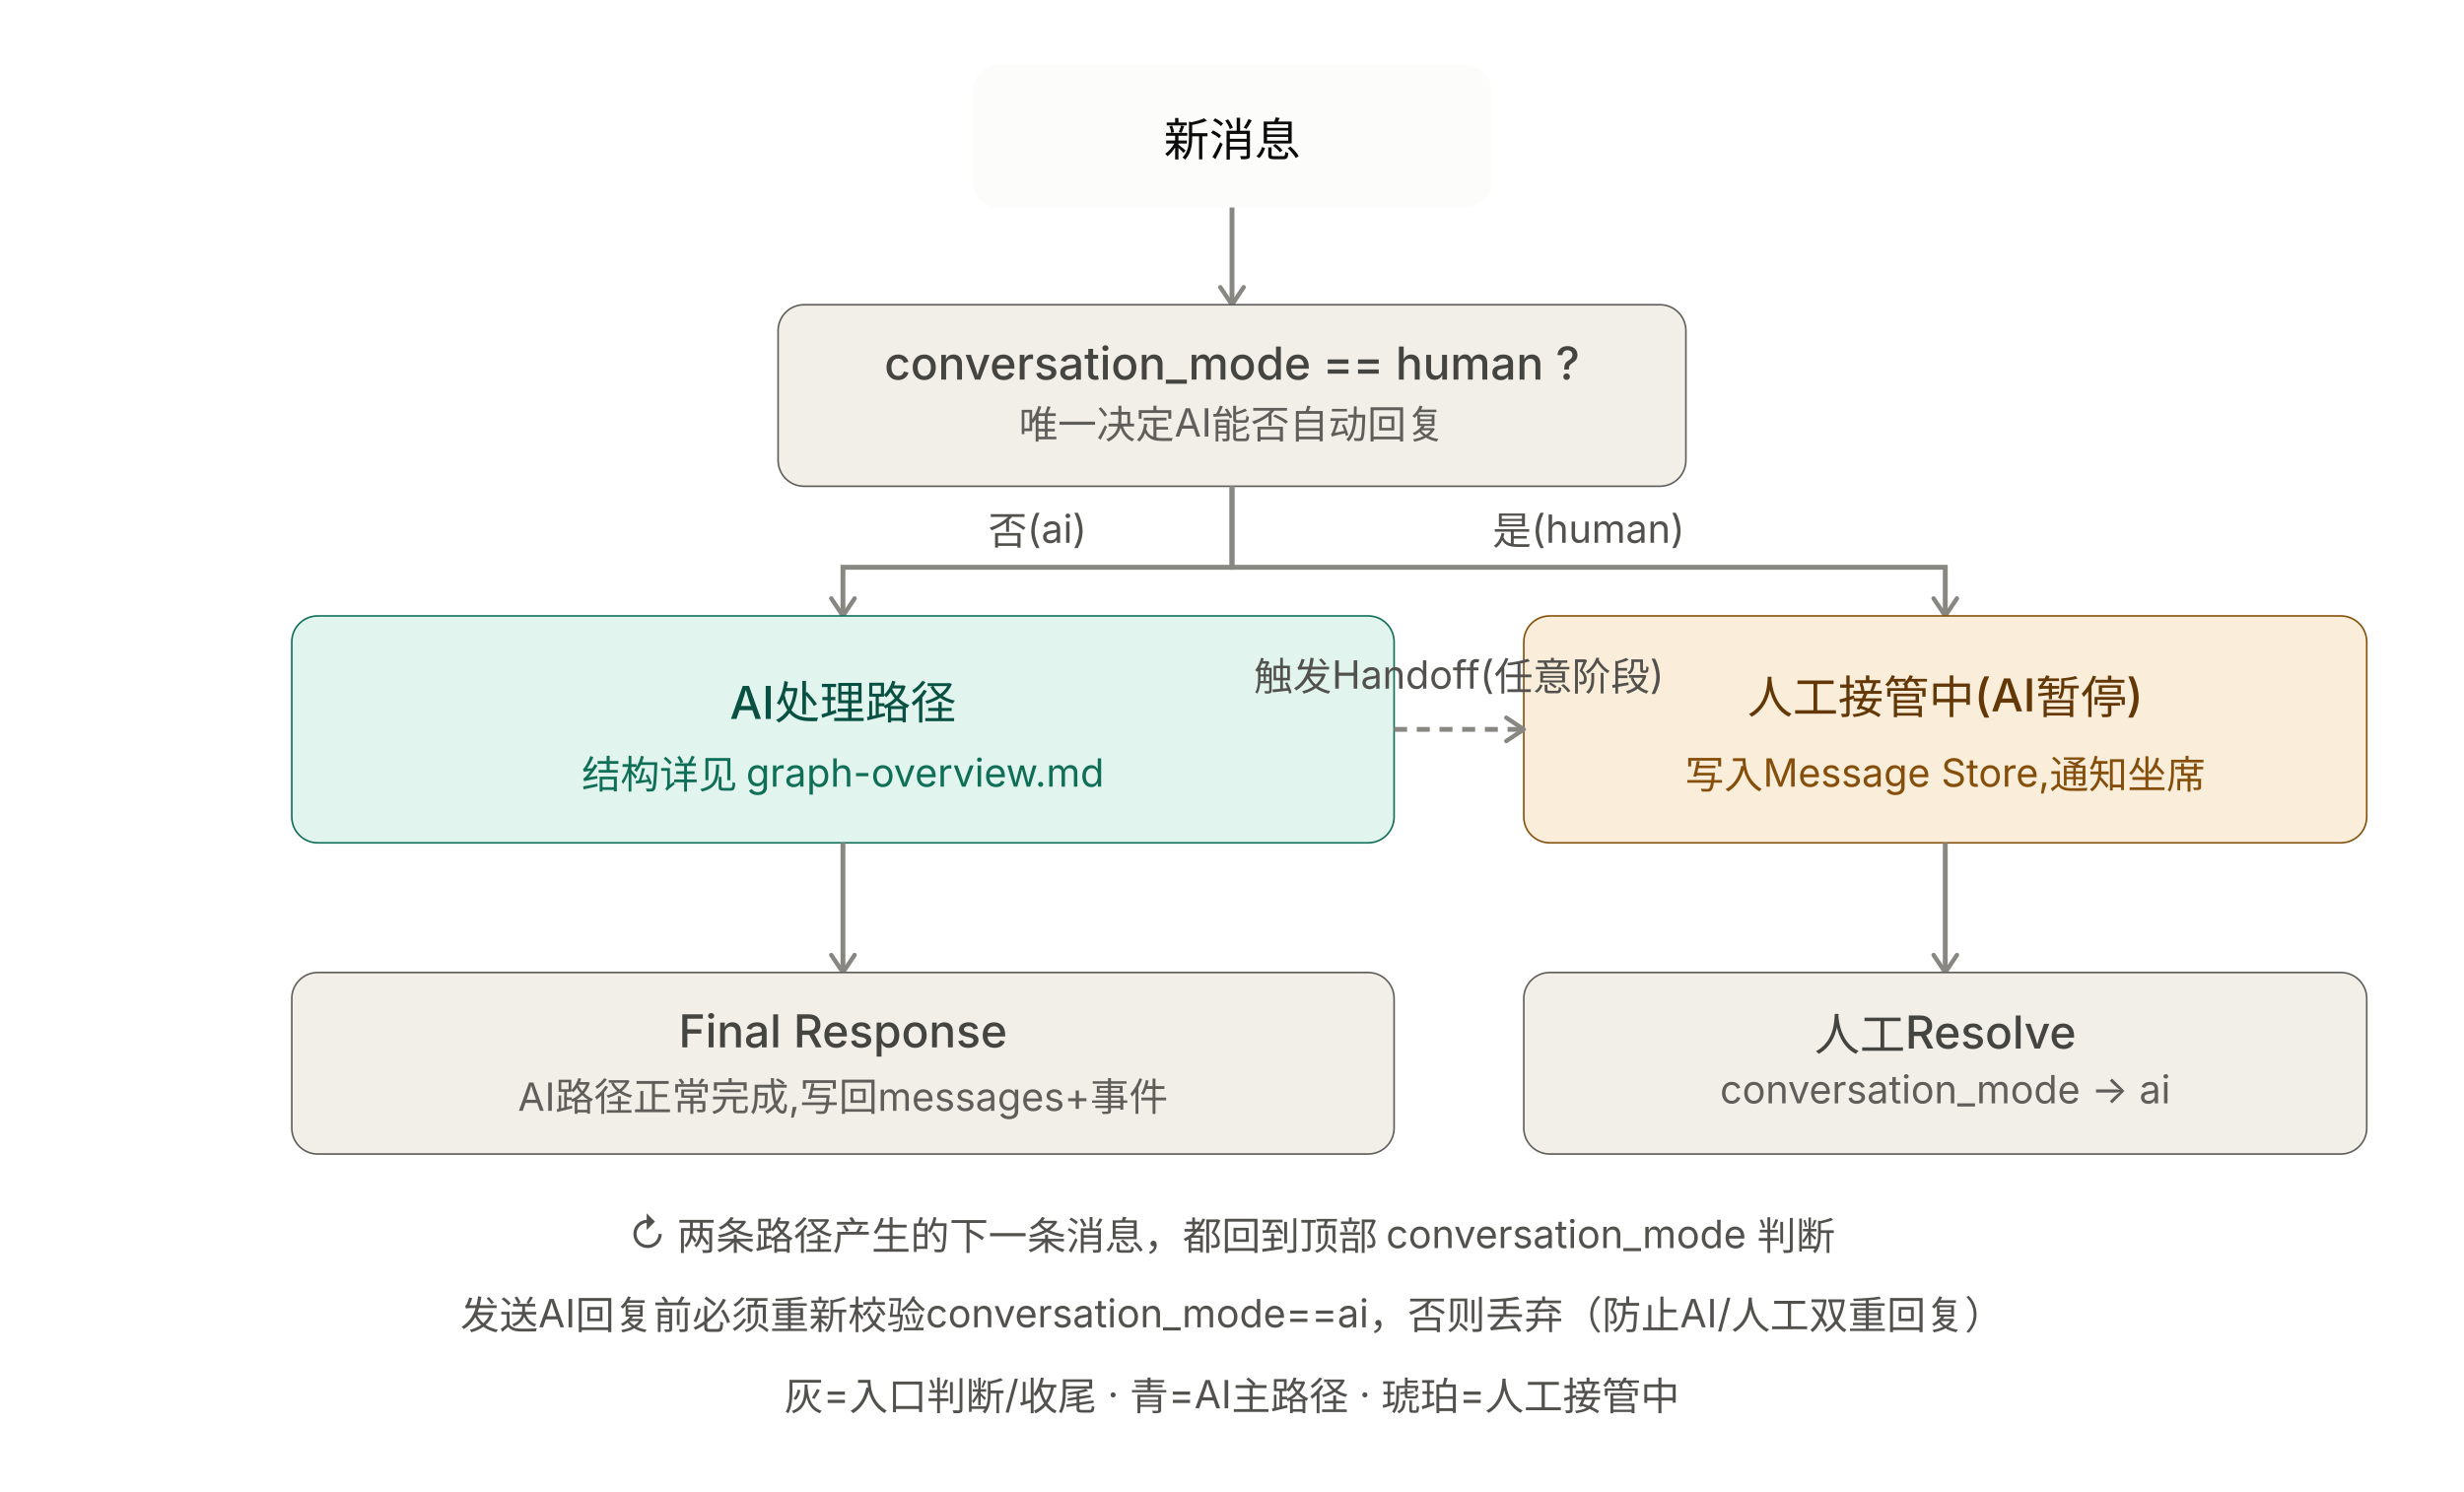
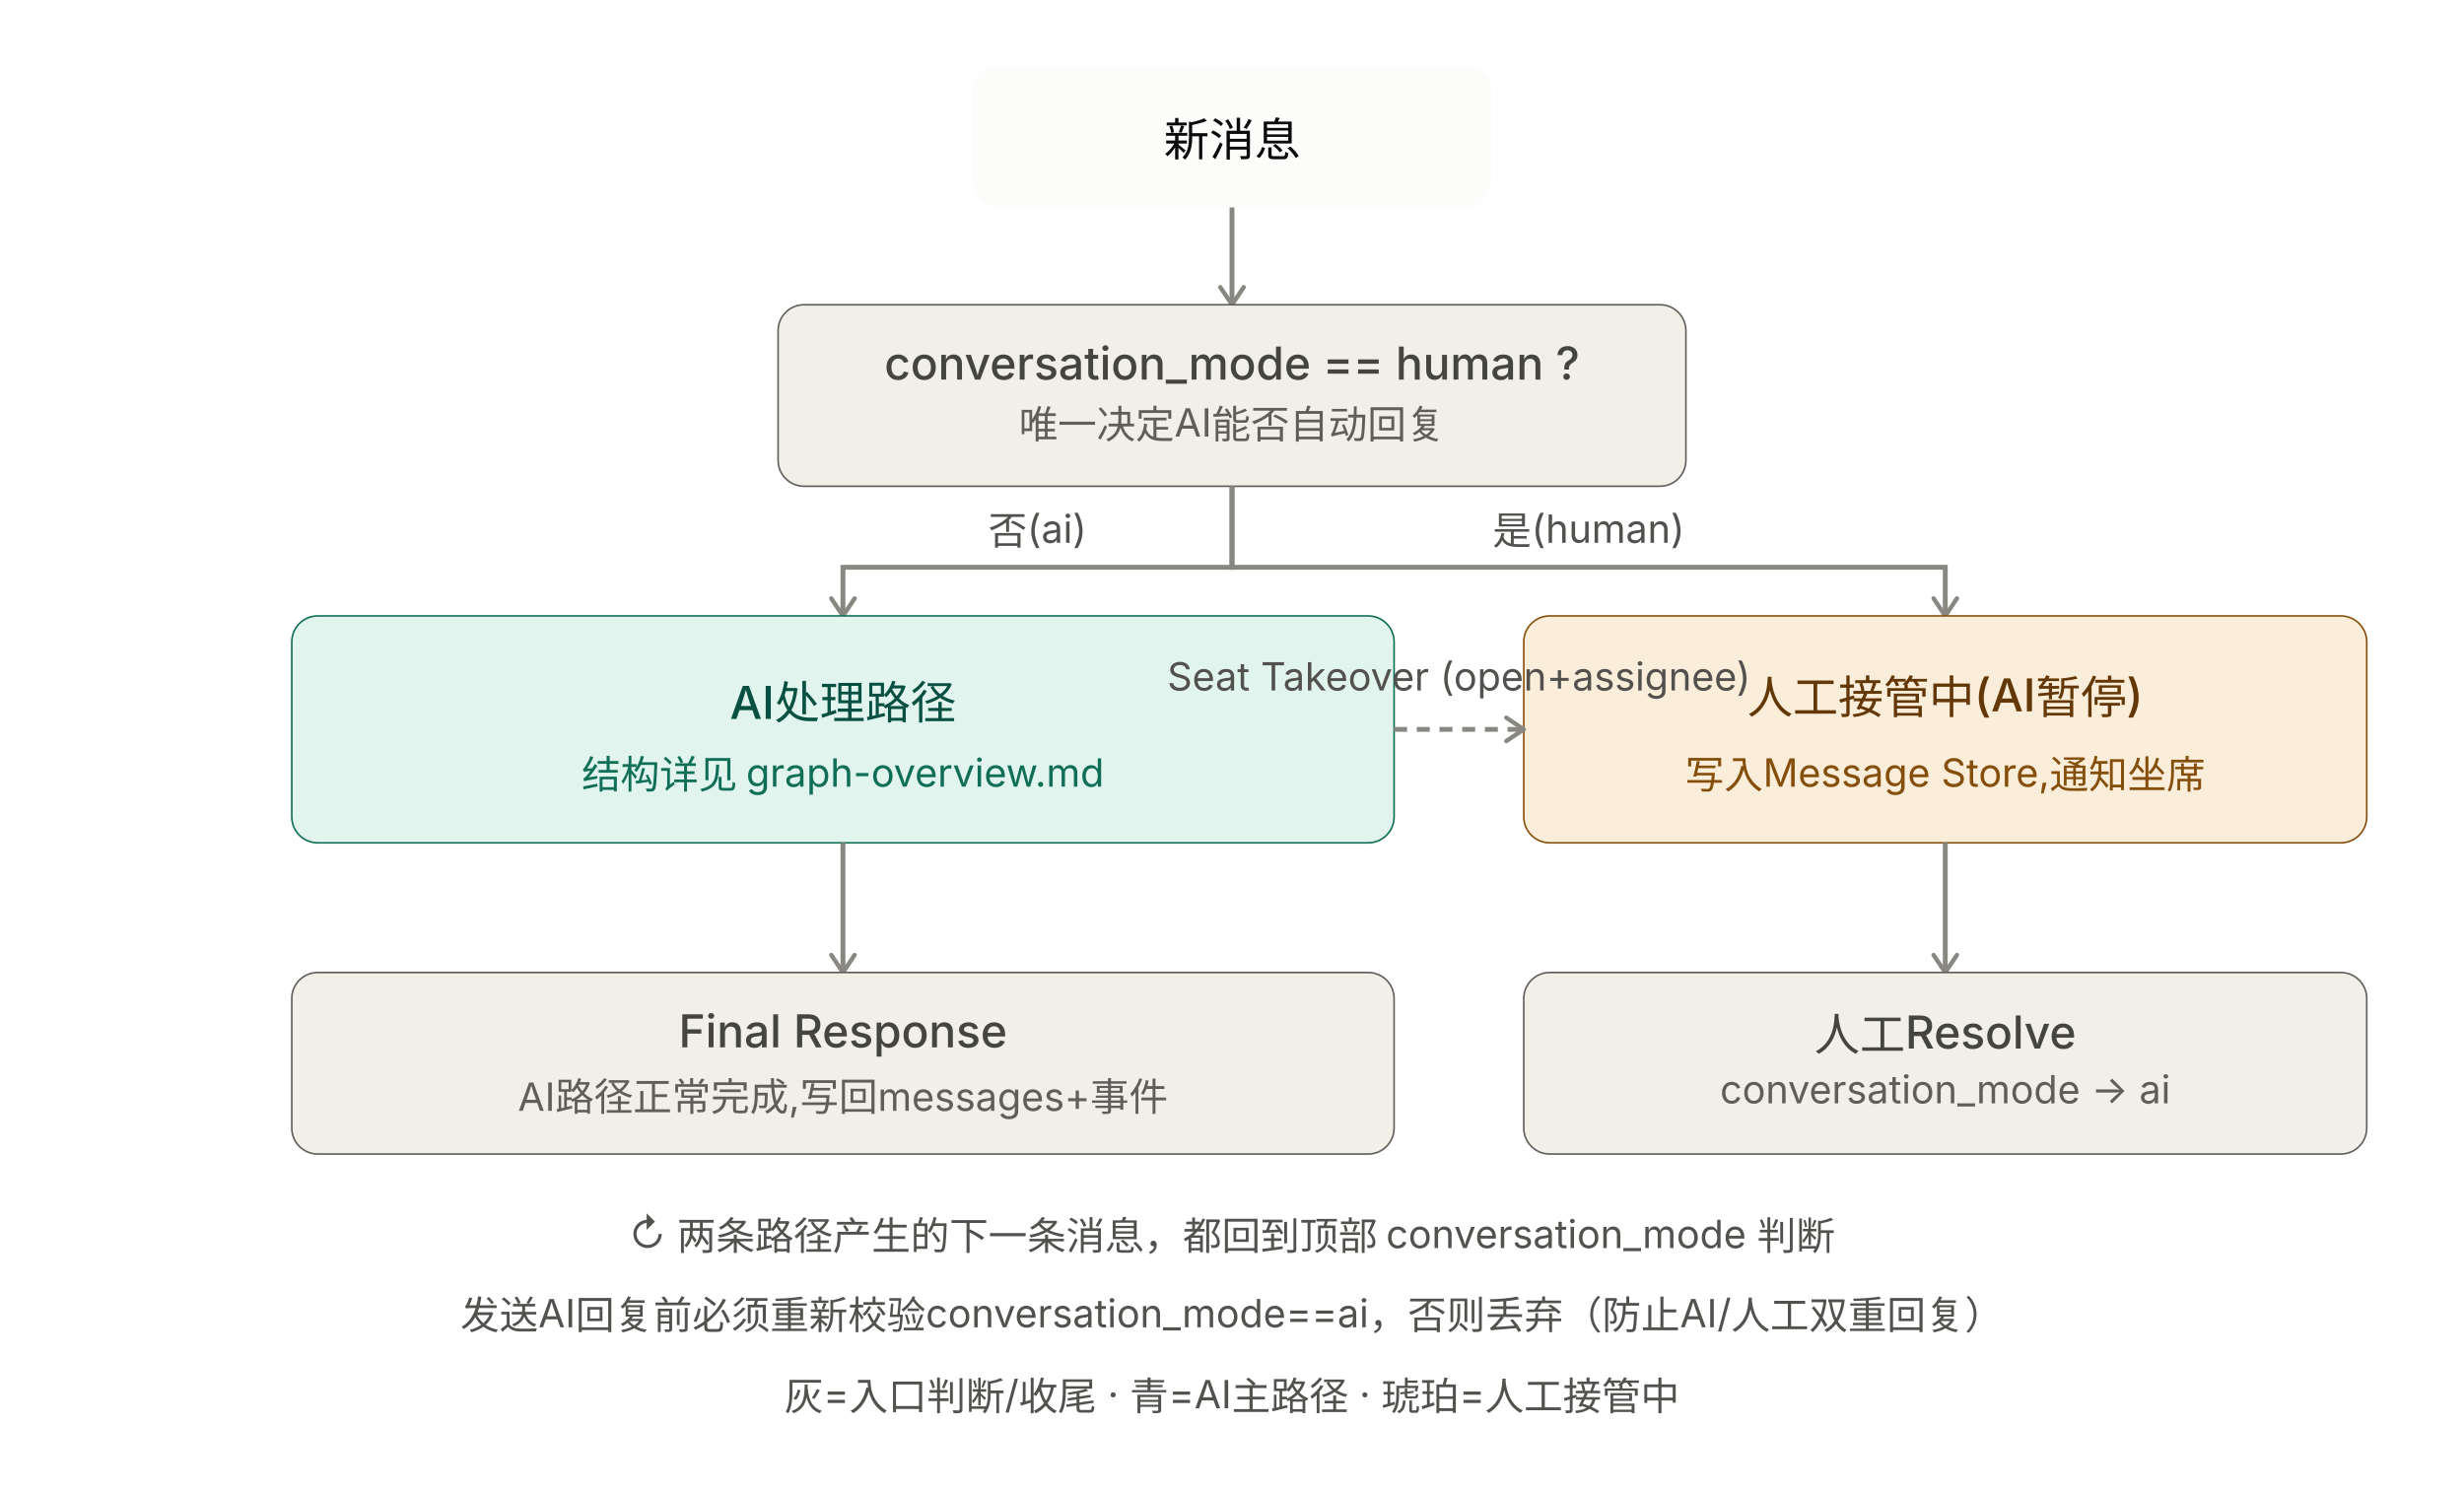
<svg xmlns="http://www.w3.org/2000/svg" width="100%" viewBox="0 0 760 460" role="img" style="">
  <defs>
    <marker id="arrow" viewBox="0 0 10 10" refX="8" refY="5" markerWidth="6" markerHeight="6" orient="auto-start-reverse">
      <path d="M2 1L8 5L2 9" fill="none" stroke="context-stroke" stroke-width="1.5" stroke-linecap="round" stroke-linejoin="round" />
    </marker>
  </defs>
  <g style="fill:rgb(252, 252, 251);stroke:color(srgb 0.043 0.043 0.043 / 0.2);color:rgb(11, 11, 11);stroke-width:1px;stroke-linecap:butt;stroke-linejoin:miter;opacity:1;font-family:anthropic-sans, -apple-system, BlinkMacSystemFont, &quot;Segoe UI&quot;, sans-serif;font-size:16px;font-weight:400;text-anchor:start;dominant-baseline:auto">
    <rect x="300" y="20" width="160" height="44" rx="8" stroke-width="0.5" style="fill:rgb(252, 252, 251);stroke:color(srgb 0.043 0.043 0.043 / 0.2);color:rgb(11, 11, 11);stroke-width:0.5px;stroke-linecap:butt;stroke-linejoin:miter;opacity:1;font-family:anthropic-sans, -apple-system, BlinkMacSystemFont, &quot;Segoe UI&quot;, sans-serif;font-size:16px;font-weight:400;text-anchor:start;dominant-baseline:auto" />
    <text x="380" y="42" text-anchor="middle" dominant-baseline="central" style="fill:rgb(11, 11, 11);stroke:color(srgb 0.043 0.043 0.043 / 0.2);color:rgb(11, 11, 11);stroke-width:1px;stroke-linecap:butt;stroke-linejoin:miter;opacity:1;font-family:anthropic-sans, -apple-system, BlinkMacSystemFont, &quot;Segoe UI&quot;, sans-serif;font-size:14px;font-weight:500;text-anchor:middle;dominant-baseline:central">新消息</text>
  </g>
  <line x1="380" y1="64" x2="380" y2="94" marker-end="url(#arrow)" style="fill:none;stroke:rgb(137, 135, 129);color:rgb(11, 11, 11);stroke-width:1.5px;stroke-linecap:butt;stroke-linejoin:miter;opacity:1;font-family:anthropic-sans, -apple-system, BlinkMacSystemFont, &quot;Segoe UI&quot;, sans-serif;font-size:16px;font-weight:400;text-anchor:start;dominant-baseline:auto" />
  <g style="fill:rgb(0, 0, 0);stroke:none;color:rgb(11, 11, 11);stroke-width:1px;stroke-linecap:butt;stroke-linejoin:miter;opacity:1;font-family:anthropic-sans, -apple-system, BlinkMacSystemFont, &quot;Segoe UI&quot;, sans-serif;font-size:16px;font-weight:400;text-anchor:start;dominant-baseline:auto">
    <rect x="240" y="94" width="280" height="56" rx="8" stroke-width="0.5" style="fill:rgb(241, 239, 232);stroke:rgb(95, 94, 90);color:rgb(11, 11, 11);stroke-width:0.5px;stroke-linecap:butt;stroke-linejoin:miter;opacity:1;font-family:anthropic-sans, -apple-system, BlinkMacSystemFont, &quot;Segoe UI&quot;, sans-serif;font-size:16px;font-weight:400;text-anchor:start;dominant-baseline:auto" />
    <text x="380" y="112" text-anchor="middle" dominant-baseline="central" style="fill:rgb(68, 68, 65);stroke:none;color:rgb(11, 11, 11);stroke-width:1px;stroke-linecap:butt;stroke-linejoin:miter;opacity:1;font-family:anthropic-sans, -apple-system, BlinkMacSystemFont, &quot;Segoe UI&quot;, sans-serif;font-size:14px;font-weight:500;text-anchor:middle;dominant-baseline:central">conversation_mode == human ?</text>
    <text x="380" y="130" text-anchor="middle" dominant-baseline="central" style="fill:rgb(95, 94, 90);stroke:none;color:rgb(11, 11, 11);stroke-width:1px;stroke-linecap:butt;stroke-linejoin:miter;opacity:1;font-family:anthropic-sans, -apple-system, BlinkMacSystemFont, &quot;Segoe UI&quot;, sans-serif;font-size:12px;font-weight:400;text-anchor:middle;dominant-baseline:central">唯一决定AI能否自动回复</text>
  </g>
  <path d="M380,150 L380,175 L260,175 L260,190" fill="none" marker-end="url(#arrow)" style="fill:none;stroke:rgb(137, 135, 129);color:rgb(11, 11, 11);stroke-width:1.5px;stroke-linecap:butt;stroke-linejoin:miter;opacity:1;font-family:anthropic-sans, -apple-system, BlinkMacSystemFont, &quot;Segoe UI&quot;, sans-serif;font-size:16px;font-weight:400;text-anchor:start;dominant-baseline:auto" />
  <path d="M380,150 L380,175 L600,175 L600,190" fill="none" marker-end="url(#arrow)" style="fill:none;stroke:rgb(137, 135, 129);color:rgb(11, 11, 11);stroke-width:1.5px;stroke-linecap:butt;stroke-linejoin:miter;opacity:1;font-family:anthropic-sans, -apple-system, BlinkMacSystemFont, &quot;Segoe UI&quot;, sans-serif;font-size:16px;font-weight:400;text-anchor:start;dominant-baseline:auto" />
  <text x="320" y="168" text-anchor="middle" style="fill:rgb(82, 81, 78);stroke:none;color:rgb(11, 11, 11);stroke-width:1px;stroke-linecap:butt;stroke-linejoin:miter;opacity:1;font-family:anthropic-sans, -apple-system, BlinkMacSystemFont, &quot;Segoe UI&quot;, sans-serif;font-size:12px;font-weight:400;text-anchor:middle;dominant-baseline:auto">否(ai)</text>
  <text x="490" y="168" text-anchor="middle" style="fill:rgb(82, 81, 78);stroke:none;color:rgb(11, 11, 11);stroke-width:1px;stroke-linecap:butt;stroke-linejoin:miter;opacity:1;font-family:anthropic-sans, -apple-system, BlinkMacSystemFont, &quot;Segoe UI&quot;, sans-serif;font-size:12px;font-weight:400;text-anchor:middle;dominant-baseline:auto">是(human)</text>
  <g style="fill:rgb(0, 0, 0);stroke:none;color:rgb(11, 11, 11);stroke-width:1px;stroke-linecap:butt;stroke-linejoin:miter;opacity:1;font-family:anthropic-sans, -apple-system, BlinkMacSystemFont, &quot;Segoe UI&quot;, sans-serif;font-size:16px;font-weight:400;text-anchor:start;dominant-baseline:auto">
    <rect x="90" y="190" width="340" height="70" rx="8" stroke-width="0.5" style="fill:rgb(225, 245, 238);stroke:rgb(15, 110, 86);color:rgb(11, 11, 11);stroke-width:0.5px;stroke-linecap:butt;stroke-linejoin:miter;opacity:1;font-family:anthropic-sans, -apple-system, BlinkMacSystemFont, &quot;Segoe UI&quot;, sans-serif;font-size:16px;font-weight:400;text-anchor:start;dominant-baseline:auto" />
    <text x="260" y="214" text-anchor="middle" dominant-baseline="central" style="fill:rgb(8, 80, 65);stroke:none;color:rgb(11, 11, 11);stroke-width:1px;stroke-linecap:butt;stroke-linejoin:miter;opacity:1;font-family:anthropic-sans, -apple-system, BlinkMacSystemFont, &quot;Segoe UI&quot;, sans-serif;font-size:14px;font-weight:500;text-anchor:middle;dominant-baseline:central">AI处理路径</text>
    <text x="260" y="238" text-anchor="middle" dominant-baseline="central" style="fill:rgb(15, 110, 86);stroke:none;color:rgb(11, 11, 11);stroke-width:1px;stroke-linecap:butt;stroke-linejoin:miter;opacity:1;font-family:anthropic-sans, -apple-system, BlinkMacSystemFont, &quot;Segoe UI&quot;, sans-serif;font-size:12px;font-weight:400;text-anchor:middle;dominant-baseline:central">结构详见 graph-overview.md</text>
  </g>
  <g style="fill:rgb(0, 0, 0);stroke:none;color:rgb(11, 11, 11);stroke-width:1px;stroke-linecap:butt;stroke-linejoin:miter;opacity:1;font-family:anthropic-sans, -apple-system, BlinkMacSystemFont, &quot;Segoe UI&quot;, sans-serif;font-size:16px;font-weight:400;text-anchor:start;dominant-baseline:auto">
    <rect x="470" y="190" width="260" height="70" rx="8" stroke-width="0.5" style="fill:rgb(250, 238, 218);stroke:rgb(133, 79, 11);color:rgb(11, 11, 11);stroke-width:0.5px;stroke-linecap:butt;stroke-linejoin:miter;opacity:1;font-family:anthropic-sans, -apple-system, BlinkMacSystemFont, &quot;Segoe UI&quot;, sans-serif;font-size:16px;font-weight:400;text-anchor:start;dominant-baseline:auto" />
    <text x="600" y="214" text-anchor="middle" dominant-baseline="central" style="fill:rgb(99, 56, 6);stroke:none;color:rgb(11, 11, 11);stroke-width:1px;stroke-linecap:butt;stroke-linejoin:miter;opacity:1;font-family:anthropic-sans, -apple-system, BlinkMacSystemFont, &quot;Segoe UI&quot;, sans-serif;font-size:14px;font-weight:500;text-anchor:middle;dominant-baseline:central">人工接管中(AI暂停)</text>
    <text x="600" y="238" text-anchor="middle" dominant-baseline="central" style="fill:rgb(133, 79, 11);stroke:none;color:rgb(11, 11, 11);stroke-width:1px;stroke-linecap:butt;stroke-linejoin:miter;opacity:1;font-family:anthropic-sans, -apple-system, BlinkMacSystemFont, &quot;Segoe UI&quot;, sans-serif;font-size:12px;font-weight:400;text-anchor:middle;dominant-baseline:central">写入Message Store,通知坐席</text>
  </g>
  <path d="M430,225 L470,225" fill="none" stroke-dasharray="4 3" marker-end="url(#arrow)" style="fill:none;stroke:rgb(137, 135, 129);color:rgb(11, 11, 11);stroke-width:1.5px;stroke-dasharray:4px, 3px;stroke-linecap:butt;stroke-linejoin:miter;opacity:1;font-family:anthropic-sans, -apple-system, BlinkMacSystemFont, &quot;Segoe UI&quot;, sans-serif;font-size:16px;font-weight:400;text-anchor:start;dominant-baseline:auto" />
-   <text x="450" y="213" text-anchor="middle" style="fill:rgb(82, 81, 78);stroke:none;color:rgb(11, 11, 11);stroke-width:1px;stroke-linecap:butt;stroke-linejoin:miter;opacity:1;font-family:anthropic-sans, -apple-system, BlinkMacSystemFont, &quot;Segoe UI&quot;, sans-serif;font-size:12px;font-weight:400;text-anchor:middle;dominant-baseline:auto">触发Handoff(任意阶段)</text>
+   <text x="450" y="213" text-anchor="middle" style="fill:rgb(82, 81, 78);stroke:none;color:rgb(11, 11, 11);stroke-width:1px;stroke-linecap:butt;stroke-linejoin:miter;opacity:1;font-family:anthropic-sans, -apple-system, BlinkMacSystemFont, &quot;Segoe UI&quot;, sans-serif;font-size:12px;font-weight:400;text-anchor:middle;dominant-baseline:auto">Seat Takeover (open+assignee)</text>
  <line x1="260" y1="260" x2="260" y2="300" marker-end="url(#arrow)" style="fill:none;stroke:rgb(137, 135, 129);color:rgb(11, 11, 11);stroke-width:1.5px;stroke-linecap:butt;stroke-linejoin:miter;opacity:1;font-family:anthropic-sans, -apple-system, BlinkMacSystemFont, &quot;Segoe UI&quot;, sans-serif;font-size:16px;font-weight:400;text-anchor:start;dominant-baseline:auto" />
  <line x1="600" y1="260" x2="600" y2="300" marker-end="url(#arrow)" style="fill:none;stroke:rgb(137, 135, 129);color:rgb(11, 11, 11);stroke-width:1.5px;stroke-linecap:butt;stroke-linejoin:miter;opacity:1;font-family:anthropic-sans, -apple-system, BlinkMacSystemFont, &quot;Segoe UI&quot;, sans-serif;font-size:16px;font-weight:400;text-anchor:start;dominant-baseline:auto" />
  <g style="fill:rgb(0, 0, 0);stroke:none;color:rgb(11, 11, 11);stroke-width:1px;stroke-linecap:butt;stroke-linejoin:miter;opacity:1;font-family:anthropic-sans, -apple-system, BlinkMacSystemFont, &quot;Segoe UI&quot;, sans-serif;font-size:16px;font-weight:400;text-anchor:start;dominant-baseline:auto">
    <rect x="90" y="300" width="340" height="56" rx="8" stroke-width="0.5" style="fill:rgb(241, 239, 232);stroke:rgb(95, 94, 90);color:rgb(11, 11, 11);stroke-width:0.5px;stroke-linecap:butt;stroke-linejoin:miter;opacity:1;font-family:anthropic-sans, -apple-system, BlinkMacSystemFont, &quot;Segoe UI&quot;, sans-serif;font-size:16px;font-weight:400;text-anchor:start;dominant-baseline:auto" />
    <text x="260" y="318" text-anchor="middle" dominant-baseline="central" style="fill:rgb(68, 68, 65);stroke:none;color:rgb(11, 11, 11);stroke-width:1px;stroke-linecap:butt;stroke-linejoin:miter;opacity:1;font-family:anthropic-sans, -apple-system, BlinkMacSystemFont, &quot;Segoe UI&quot;, sans-serif;font-size:14px;font-weight:500;text-anchor:middle;dominant-baseline:central">Final Response</text>
    <text x="260" y="336" text-anchor="middle" dominant-baseline="central" style="fill:rgb(95, 94, 90);stroke:none;color:rgb(11, 11, 11);stroke-width:1px;stroke-linecap:butt;stroke-linejoin:miter;opacity:1;font-family:anthropic-sans, -apple-system, BlinkMacSystemFont, &quot;Segoe UI&quot;, sans-serif;font-size:12px;font-weight:400;text-anchor:middle;dominant-baseline:central">AI路径正常完成,写回messages+事件</text>
  </g>
  <g style="fill:rgb(0, 0, 0);stroke:none;color:rgb(11, 11, 11);stroke-width:1px;stroke-linecap:butt;stroke-linejoin:miter;opacity:1;font-family:anthropic-sans, -apple-system, BlinkMacSystemFont, &quot;Segoe UI&quot;, sans-serif;font-size:16px;font-weight:400;text-anchor:start;dominant-baseline:auto">
    <rect x="470" y="300" width="260" height="56" rx="8" stroke-width="0.5" style="fill:rgb(241, 239, 232);stroke:rgb(95, 94, 90);color:rgb(11, 11, 11);stroke-width:0.5px;stroke-linecap:butt;stroke-linejoin:miter;opacity:1;font-family:anthropic-sans, -apple-system, BlinkMacSystemFont, &quot;Segoe UI&quot;, sans-serif;font-size:16px;font-weight:400;text-anchor:start;dominant-baseline:auto" />
    <text x="600" y="318" text-anchor="middle" dominant-baseline="central" style="fill:rgb(68, 68, 65);stroke:none;color:rgb(11, 11, 11);stroke-width:1px;stroke-linecap:butt;stroke-linejoin:miter;opacity:1;font-family:anthropic-sans, -apple-system, BlinkMacSystemFont, &quot;Segoe UI&quot;, sans-serif;font-size:14px;font-weight:500;text-anchor:middle;dominant-baseline:central">人工Resolve</text>
    <text x="600" y="336" text-anchor="middle" dominant-baseline="central" style="fill:rgb(95, 94, 90);stroke:none;color:rgb(11, 11, 11);stroke-width:1px;stroke-linecap:butt;stroke-linejoin:miter;opacity:1;font-family:anthropic-sans, -apple-system, BlinkMacSystemFont, &quot;Segoe UI&quot;, sans-serif;font-size:12px;font-weight:400;text-anchor:middle;dominant-baseline:central">conversation_mode → ai</text>
  </g>
  <text x="380" y="385" text-anchor="middle" style="fill:rgb(82, 81, 78);stroke:none;color:rgb(11, 11, 11);stroke-width:1px;stroke-linecap:butt;stroke-linejoin:miter;opacity:1;font-family:anthropic-sans, -apple-system, BlinkMacSystemFont, &quot;Segoe UI&quot;, sans-serif;font-size:12px;font-weight:400;text-anchor:middle;dominant-baseline:auto">↻ 两条路径产生的下一条消息，都回到顶部 conversation_mode 判断</text>
  <text x="380" y="410" text-anchor="middle" style="fill:rgb(82, 81, 78);stroke:none;color:rgb(11, 11, 11);stroke-width:1px;stroke-linecap:butt;stroke-linejoin:miter;opacity:1;font-family:anthropic-sans, -apple-system, BlinkMacSystemFont, &quot;Segoe UI&quot;, sans-serif;font-size:12px;font-weight:400;text-anchor:middle;dominant-baseline:auto">发送AI回复前必须重新校验conversation_mode==ai，否则丢弃（防止AI/人工双重回复）</text>
  <text x="380" y="435" text-anchor="middle" style="fill:rgb(82, 81, 78);stroke:none;color:rgb(11, 11, 11);stroke-width:1px;stroke-linecap:butt;stroke-linejoin:miter;opacity:1;font-family:anthropic-sans, -apple-system, BlinkMacSystemFont, &quot;Segoe UI&quot;, sans-serif;font-size:12px;font-weight:400;text-anchor:middle;dominant-baseline:auto">灰=入口判断/收尾 · 青=AI主路径 · 琥珀=人工接管中</text>
</svg>
